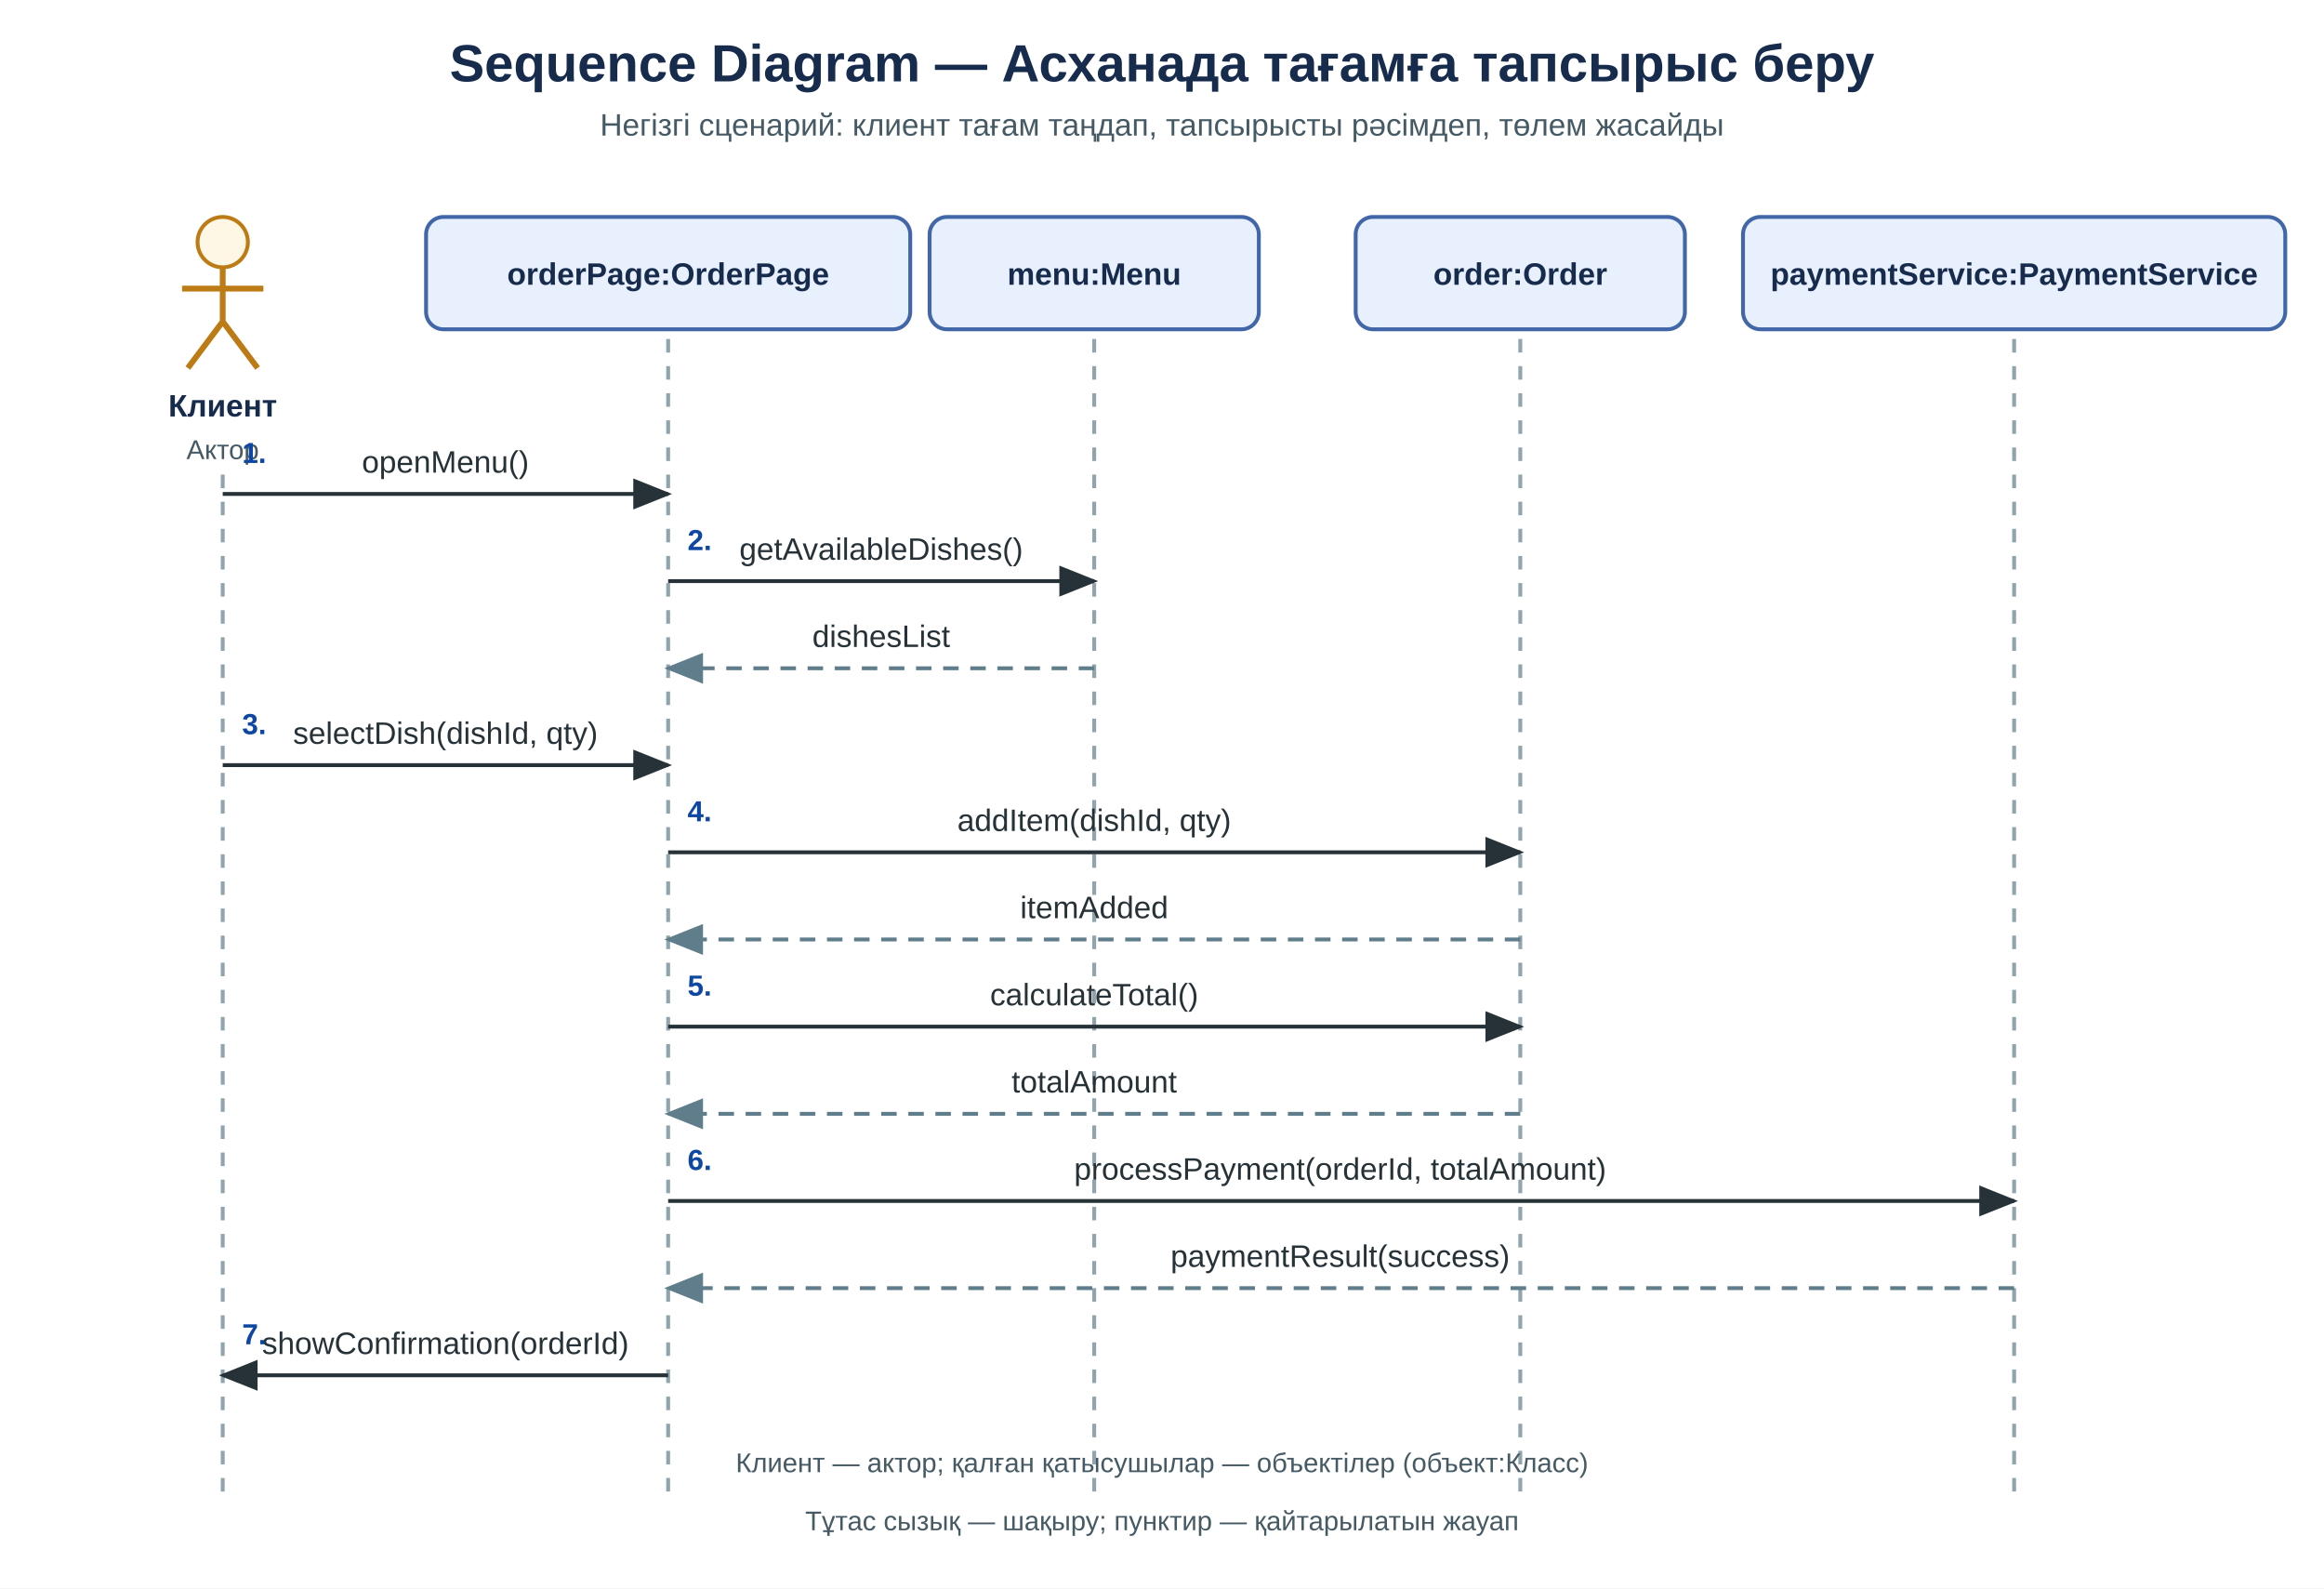
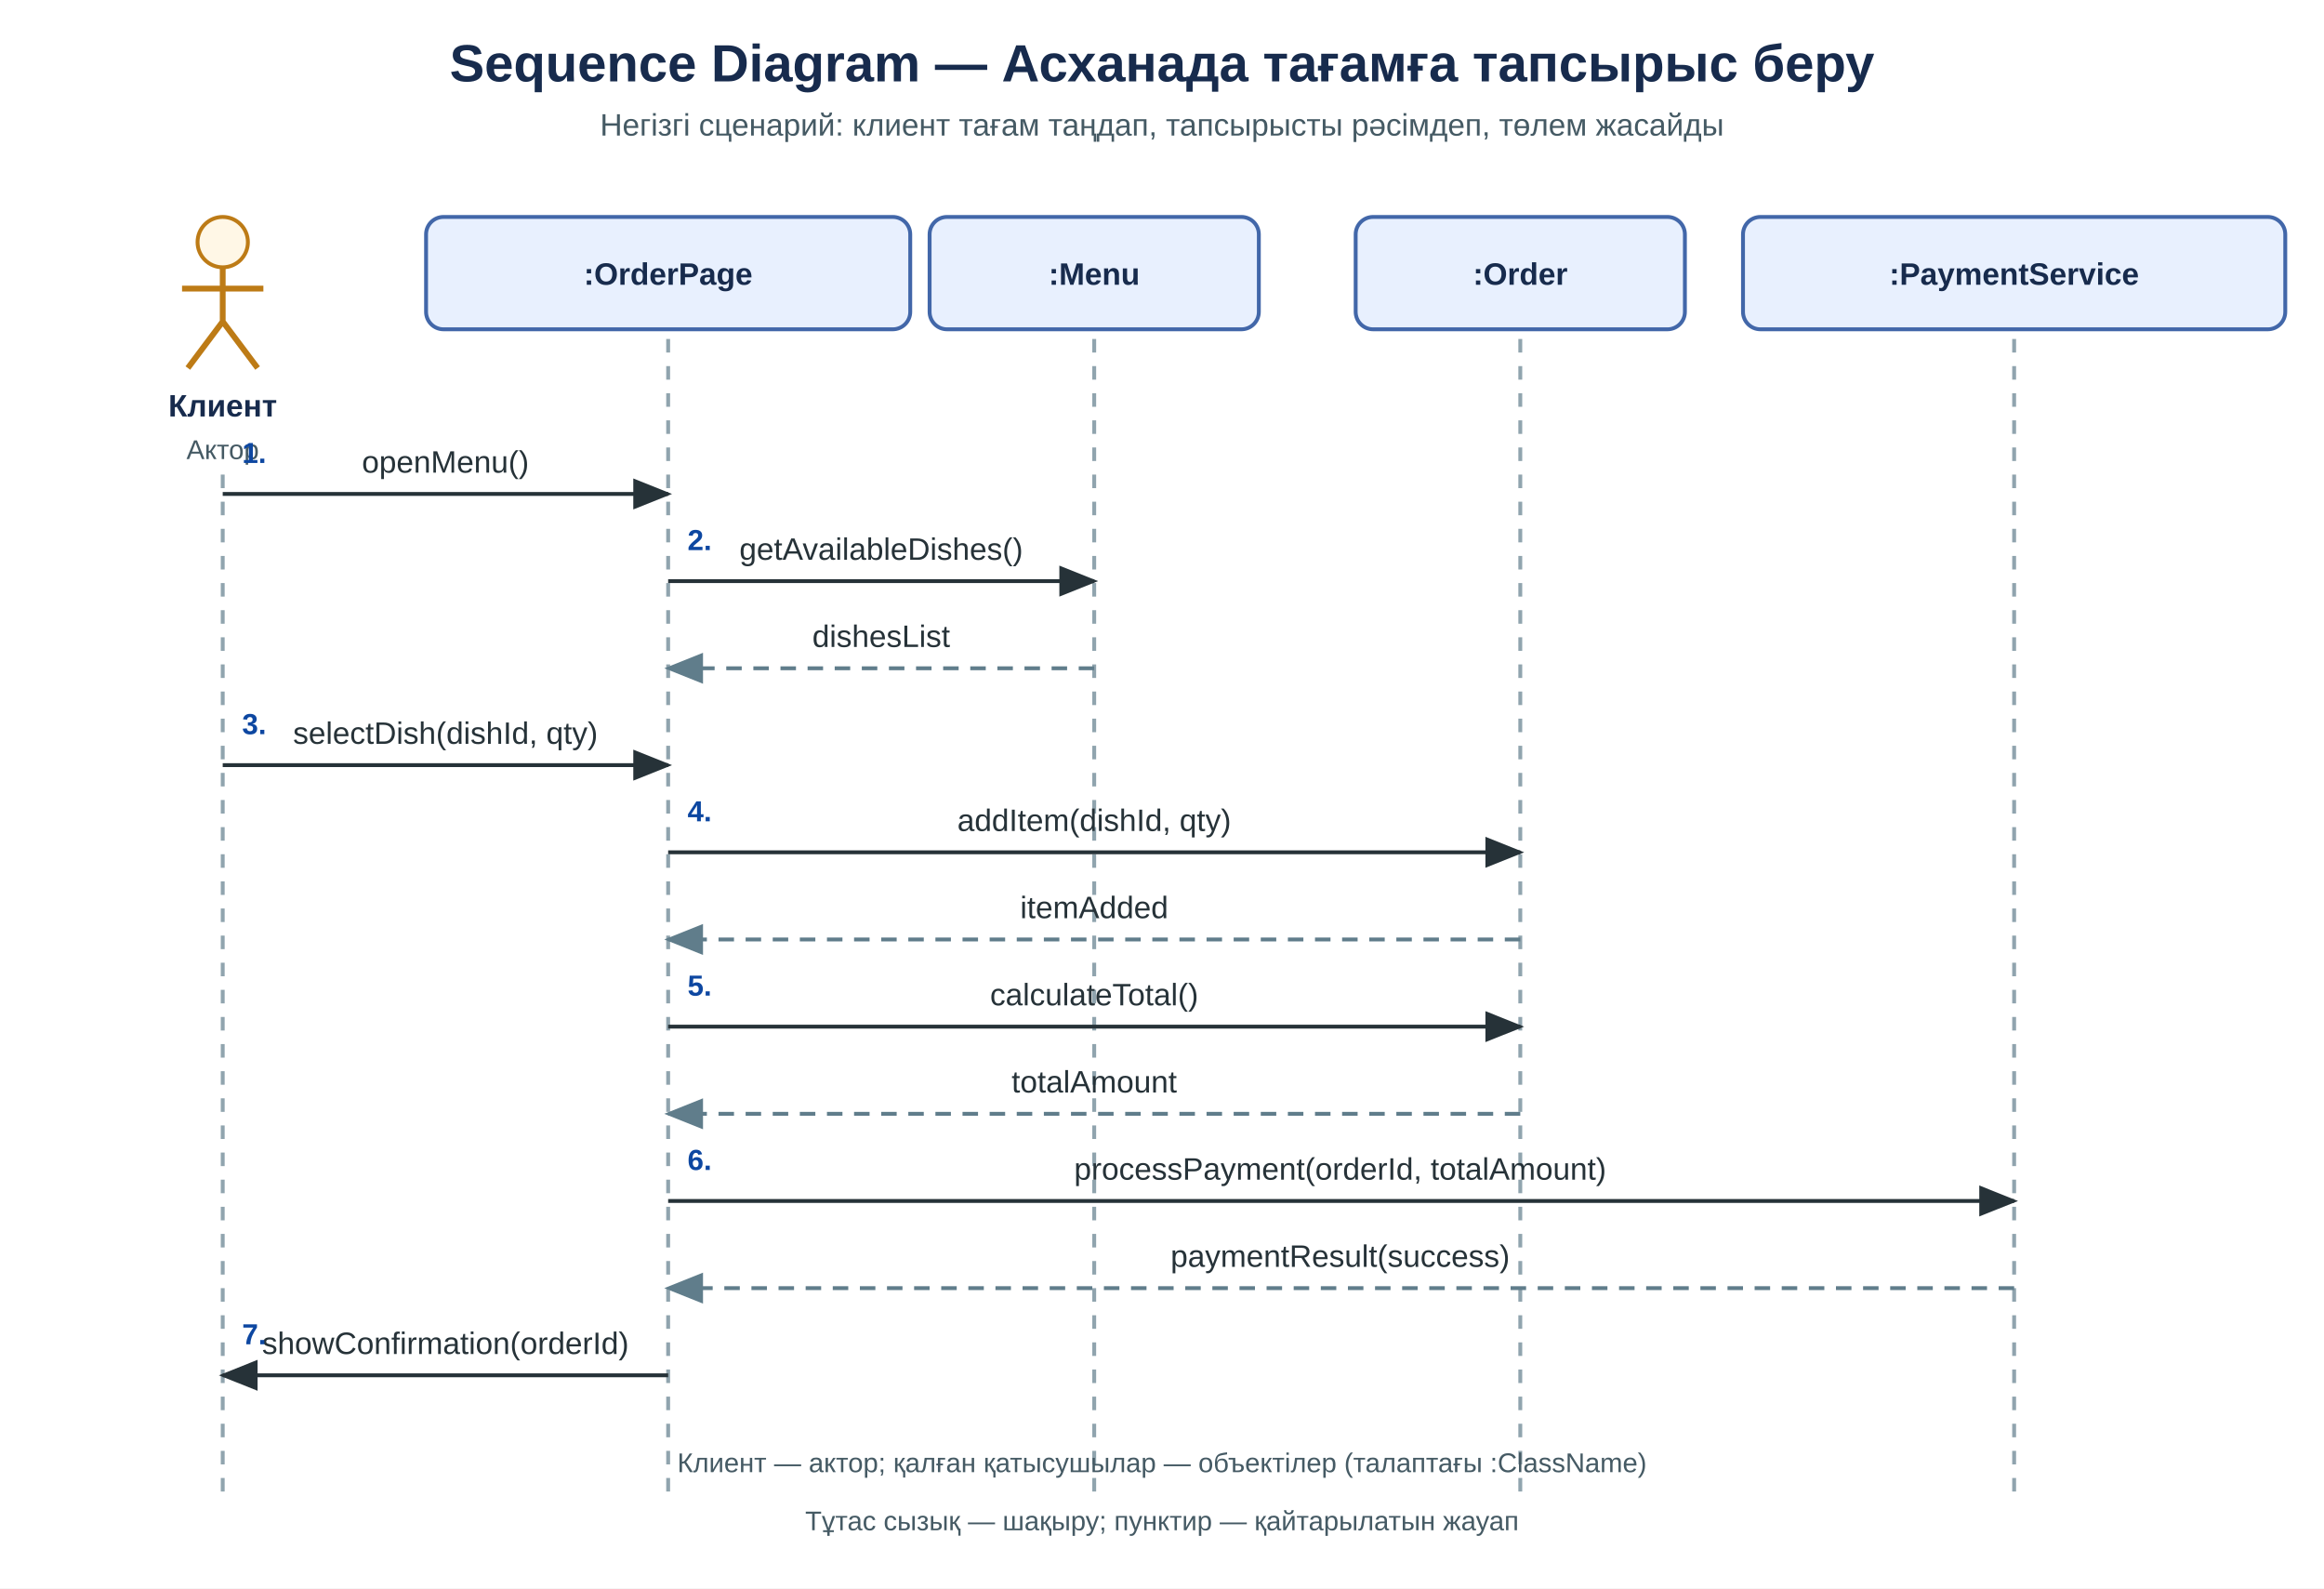
<svg xmlns="http://www.w3.org/2000/svg" width="1200" height="820" viewBox="0 0 1200 820">
  <defs>
    <marker id="arrow" markerWidth="10" markerHeight="8" refX="9" refY="4" orient="auto">
      <path d="M0,0 L10,4 L0,8 Z" fill="#263238" />
    </marker>
    <marker id="return" markerWidth="10" markerHeight="8" refX="9" refY="4" orient="auto">
      <path d="M0,0 L10,4 L0,8 Z" fill="#607d8b" />
    </marker>
    <style>
    .title{font:bold 27px Arial,sans-serif;fill:#172b4d}
    .sub{font:16px Arial,sans-serif;fill:#455a64}
    .head{fill:#e8f0fe;stroke:#4267a9;stroke-width:2;rx:9}
    .actor{fill:#fff7e6;stroke:#bd7b16;stroke-width:2}
    .name{font:bold 16px Arial,sans-serif;fill:#172b4d;text-anchor:middle}
    .life{stroke:#90a4ae;stroke-width:2;stroke-dasharray:7 7}
    .msg{stroke:#263238;stroke-width:2;fill:none;marker-end:url(#arrow)}
    .ret{stroke:#607d8b;stroke-width:2;stroke-dasharray:8 6;fill:none;marker-end:url(#return)}
    .label{font:16px Arial,sans-serif;fill:#263238}
    .num{font:bold 15px Arial,sans-serif;fill:#0d47a1}
    .note{font:14px Arial,sans-serif;fill:#455a64}
  </style>
  </defs>
  <rect width="1200" height="820" fill="#ffffff" />
  <text x="600" y="42" class="title" text-anchor="middle">Sequence Diagram — Асханада тағамға тапсырыс беру</text>
  <text x="600" y="70" class="sub" text-anchor="middle">Негізгі сценарий: клиент тағам таңдап, тапсырысты рәсімдеп, төлем жасайды</text>
  <circle cx="115" cy="125" r="13" class="actor" />
  <path d="M115 138 L115 166 M94 149 L136 149 M115 166 L97 190 M115 166 L133 190" stroke="#bd7b16" stroke-width="3" fill="none" />
  <text x="115" y="215" class="name">Клиент</text>
  <text x="115" y="237" class="note" text-anchor="middle">Актор</text>
  <rect x="220" y="112" width="250" height="58" class="head" />
-   <text x="345" y="147" class="name">orderPage:OrderPage</text>
+   <text x="345" y="147" class="name">:OrderPage</text>
  <rect x="480" y="112" width="170" height="58" class="head" />
-   <text x="565" y="147" class="name">menu:Menu</text>
+   <text x="565" y="147" class="name">:Menu</text>
  <rect x="700" y="112" width="170" height="58" class="head" />
-   <text x="785" y="147" class="name">order:Order</text>
+   <text x="785" y="147" class="name">:Order</text>
  <rect x="900" y="112" width="280" height="58" class="head" />
-   <text x="1040" y="147" class="name">paymentService:PaymentService</text>
+   <text x="1040" y="147" class="name">:PaymentService</text>
  <path d="M115 245 V770 M345 175 V770 M565 175 V770 M785 175 V770 M1040 175 V770" class="life" />
  <path d="M115 255 H345" class="msg" />
  <text x="230" y="244" class="label" text-anchor="middle">openMenu()</text>
  <text x="125" y="239" class="num">1.</text>
  <path d="M345 300 H565" class="msg" />
  <text x="455" y="289" class="label" text-anchor="middle">getAvailableDishes()</text>
  <text x="355" y="284" class="num">2.</text>
  <path d="M565 345 H345" class="ret" />
  <text x="455" y="334" class="label" text-anchor="middle">dishesList</text>
  <path d="M115 395 H345" class="msg" />
  <text x="230" y="384" class="label" text-anchor="middle">selectDish(dishId, qty)</text>
  <text x="125" y="379" class="num">3.</text>
  <path d="M345 440 H785" class="msg" />
  <text x="565" y="429" class="label" text-anchor="middle">addItem(dishId, qty)</text>
  <text x="355" y="424" class="num">4.</text>
  <path d="M785 485 H345" class="ret" />
  <text x="565" y="474" class="label" text-anchor="middle">itemAdded</text>
  <path d="M345 530 H785" class="msg" />
  <text x="565" y="519" class="label" text-anchor="middle">calculateTotal()</text>
  <text x="355" y="514" class="num">5.</text>
  <path d="M785 575 H345" class="ret" />
  <text x="565" y="564" class="label" text-anchor="middle">totalAmount</text>
  <path d="M345 620 H1040" class="msg" />
  <text x="692" y="609" class="label" text-anchor="middle">processPayment(orderId, totalAmount)</text>
  <text x="355" y="604" class="num">6.</text>
  <path d="M1040 665 H345" class="ret" />
  <text x="692" y="654" class="label" text-anchor="middle">paymentResult(success)</text>
  <path d="M345 710 H115" class="msg" />
  <text x="230" y="699" class="label" text-anchor="middle">showConfirmation(orderId)</text>
  <text x="125" y="694" class="num">7.</text>
-   <text x="600" y="760" class="note" text-anchor="middle">Клиент — актор; қалған қатысушылар — объектілер (объект:Класс)</text>
+   <text x="600" y="760" class="note" text-anchor="middle">Клиент — актор; қалған қатысушылар — объектілер (талаптағы :ClassName)</text>
  <text x="600" y="790" class="note" text-anchor="middle">Тұтас сызық — шақыру; пунктир — қайтарылатын жауап</text>
</svg>
